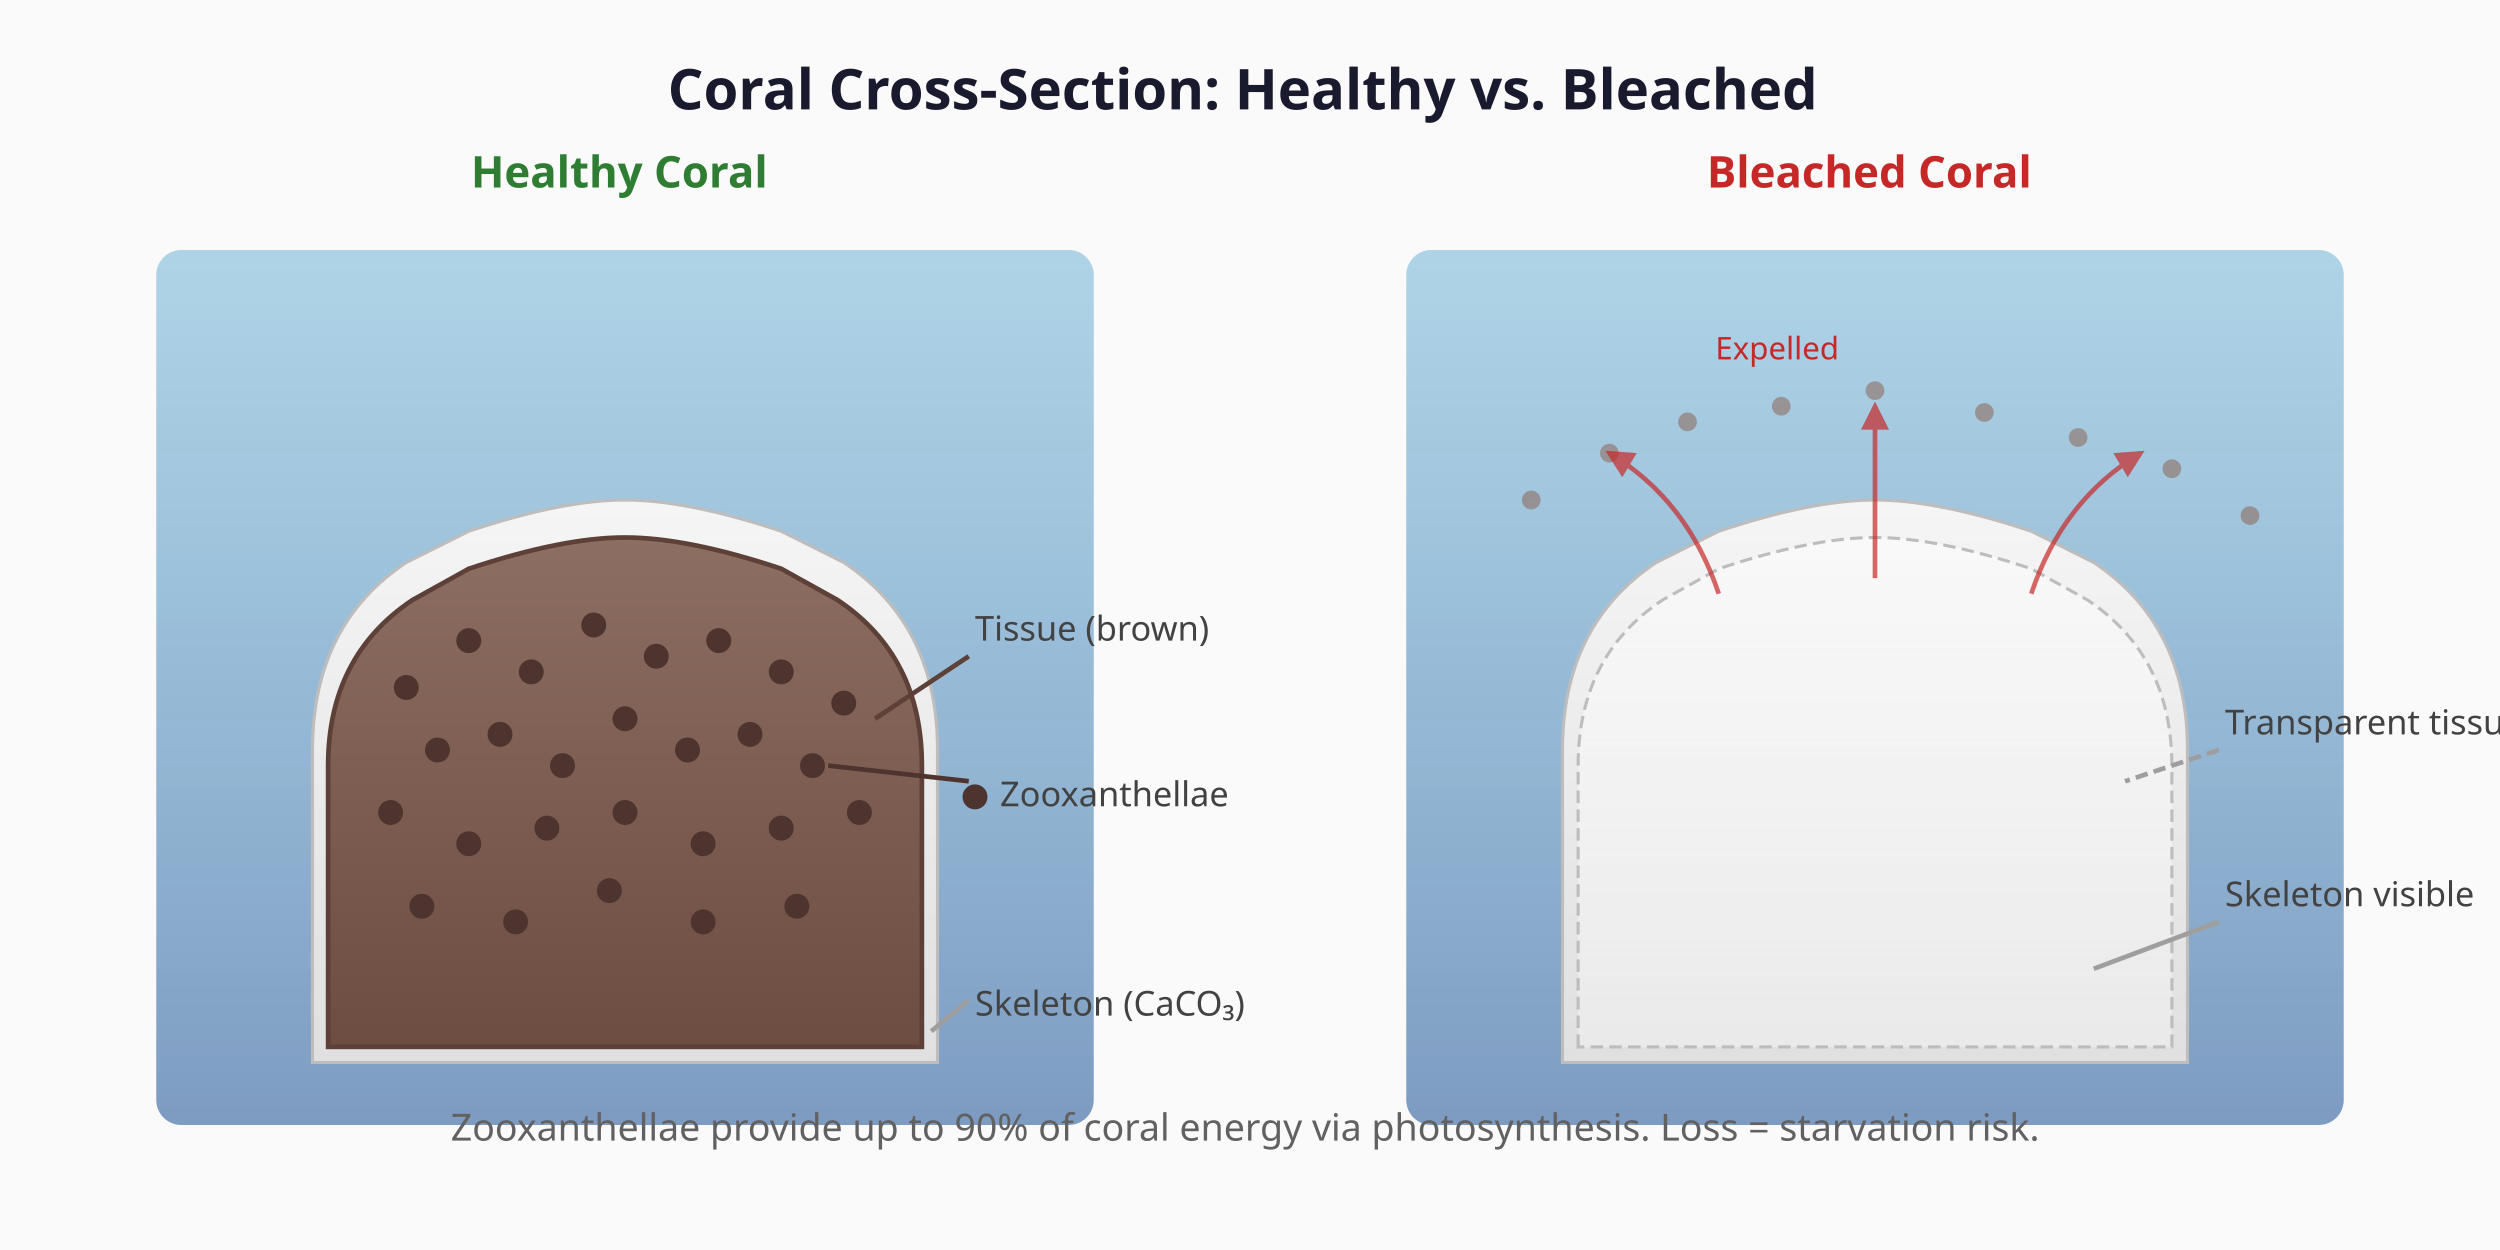
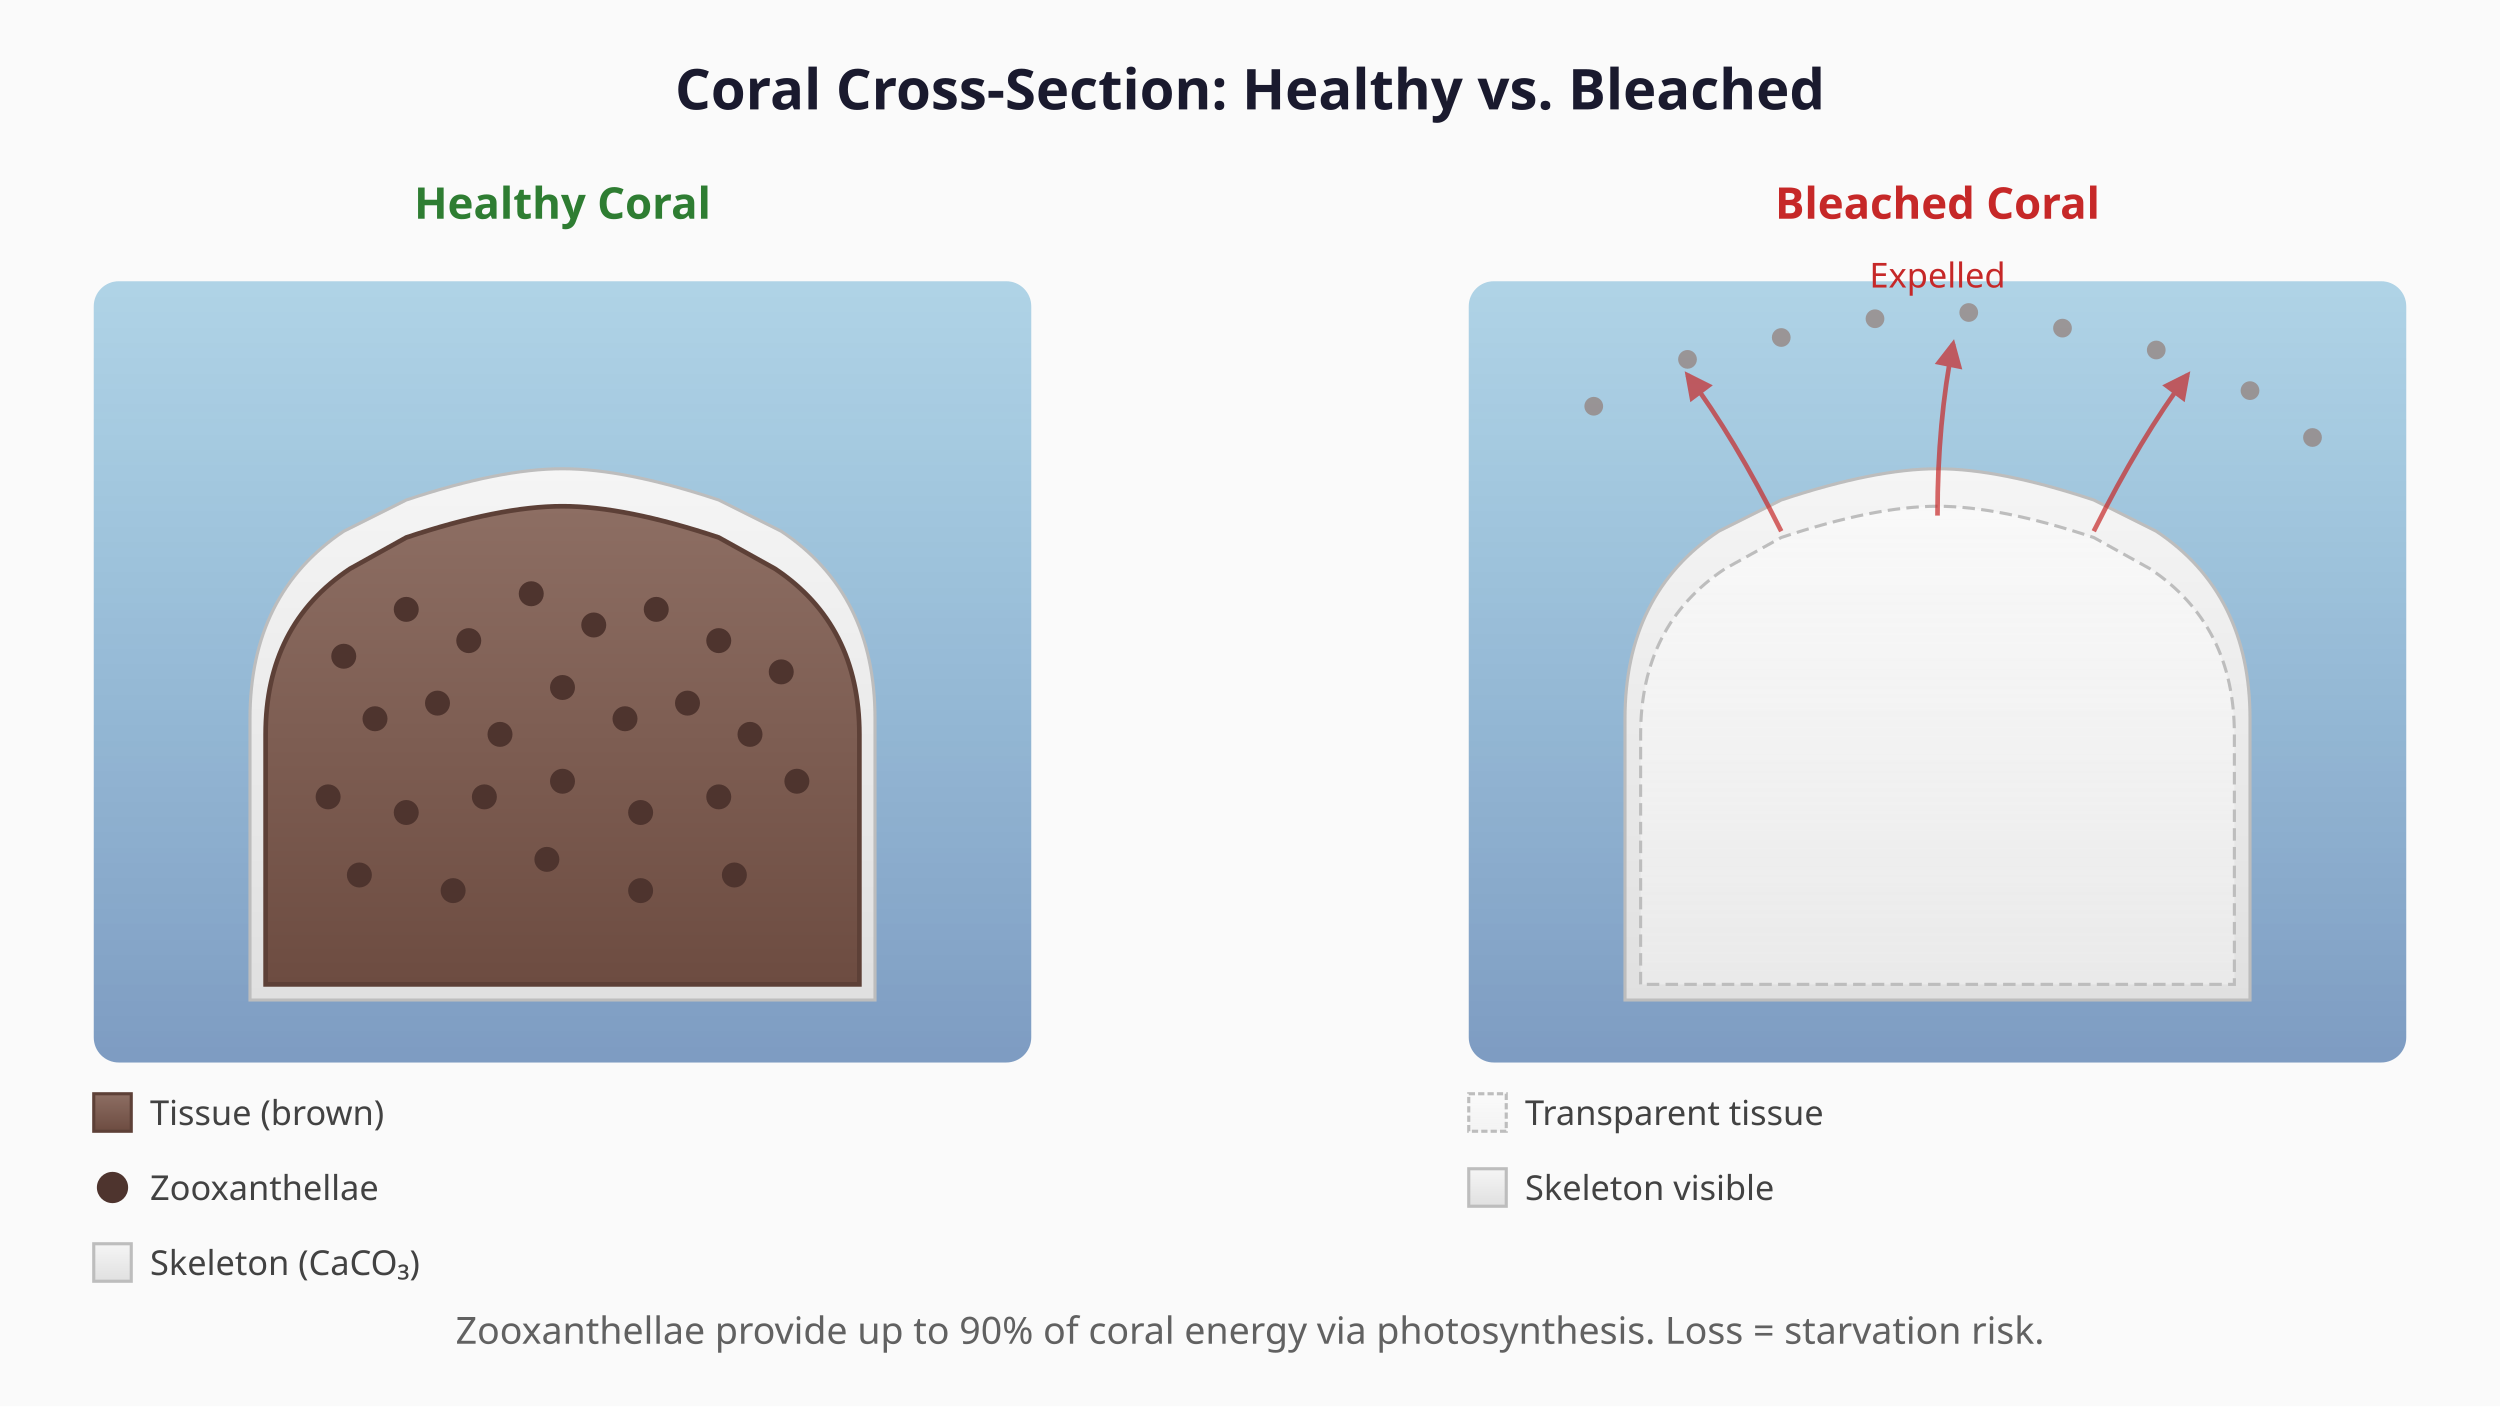
- <svg xmlns="http://www.w3.org/2000/svg" viewBox="0 0 800 400">
+ <svg xmlns="http://www.w3.org/2000/svg" viewBox="0 0 800 450">
  <defs>
    <linearGradient id="waterGrad" x1="0%" y1="0%" x2="0%" y2="100%">
      <stop offset="0%" style="stop-color:#0077b6;stop-opacity:0.3" />
      <stop offset="100%" style="stop-color:#023e8a;stop-opacity:0.5" />
    </linearGradient>
    <linearGradient id="skeletonGrad" x1="0%" y1="0%" x2="0%" y2="100%">
      <stop offset="0%" style="stop-color:#f5f5f5" />
      <stop offset="100%" style="stop-color:#e0e0e0" />
    </linearGradient>
    <linearGradient id="healthyTissueGrad" x1="0%" y1="0%" x2="0%" y2="100%">
      <stop offset="0%" style="stop-color:#8d6e63" />
      <stop offset="100%" style="stop-color:#6d4c41" />
    </linearGradient>
    <linearGradient id="bleachedTissueGrad" x1="0%" y1="0%" x2="0%" y2="100%">
      <stop offset="0%" style="stop-color:#fafafa;stop-opacity:0.8" />
      <stop offset="100%" style="stop-color:#f0f0f0;stop-opacity:0.6" />
    </linearGradient>
+     <marker id="arrowRed" markerWidth="6" markerHeight="6" refX="5" refY="3" orient="auto">
+       <path d="M0,0 L6,3 L0,6 Z" fill="#c62828" />
+     </marker>
  </defs>
-   <rect width="800" height="400" fill="#fafafa" />
-   <text x="400" y="35" text-anchor="middle" font-family="'Noto Sans JP', sans-serif" font-size="18" font-weight="600" fill="#1a1a2e">
-     <tspan class="lang-en">Coral Cross-Section: Healthy vs. Bleached</tspan>
-     <tspan class="lang-ja" style="display:none">サンゴ断面図：健康 vs 白化</tspan>
-   </text>
-   <g transform="translate(50, 60)">
-     <text x="150" y="0" text-anchor="middle" font-family="'Noto Sans JP', sans-serif" font-size="14" font-weight="600" fill="#2e7d32">
-       <tspan class="lang-en">Healthy Coral</tspan>
-       <tspan class="lang-ja" style="display:none">健康なサンゴ</tspan>
-     </text>
-     <rect x="0" y="20" width="300" height="280" rx="8" fill="url(#waterGrad)" />
-     <path d="M50,280 L50,180 Q50,140 80,120 L100,110 Q130,100 150,100 Q170,100 200,110 L220,120 Q250,140 250,180 L250,280 Z" fill="url(#skeletonGrad)" stroke="#bdbdbd" stroke-width="1" />
-     <path d="M55,275 L55,185 Q55,150 82,132 L100,122 Q130,112 150,112 Q170,112 200,122 L218,132 Q245,150 245,185 L245,275 Z" fill="url(#healthyTissueGrad)" stroke="#5d4037" stroke-width="1.5" />
+   <rect width="800" height="450" fill="#fafafa" />
+   <switch>
+     <text x="400" y="35" text-anchor="middle" font-family="'Noto Sans JP', sans-serif" font-size="18" font-weight="600" fill="#1a1a2e" systemLanguage="ja">サンゴ断面図：健康 vs 白化</text>
+     <text x="400" y="35" text-anchor="middle" font-family="'Noto Sans JP', sans-serif" font-size="18" font-weight="600" fill="#1a1a2e">Coral Cross-Section: Healthy vs. Bleached</text>
+   </switch>
+   <g transform="translate(30, 70)">
+     <switch>
+       <text x="150" y="0" text-anchor="middle" font-family="'Noto Sans JP', sans-serif" font-size="14" font-weight="600" fill="#2e7d32" systemLanguage="ja">健康なサンゴ</text>
+       <text x="150" y="0" text-anchor="middle" font-family="'Noto Sans JP', sans-serif" font-size="14" font-weight="600" fill="#2e7d32">Healthy Coral</text>
+     </switch>
+     <rect x="0" y="20" width="300" height="250" rx="8" fill="url(#waterGrad)" />
+     <path d="M50,250 L50,160 Q50,120 80,100 L100,90 Q130,80 150,80 Q170,80 200,90 L220,100 Q250,120 250,160 L250,250 Z" fill="url(#skeletonGrad)" stroke="#bdbdbd" stroke-width="1" />
+     <path d="M55,245 L55,165 Q55,130 82,112 L100,102 Q130,92 150,92 Q170,92 200,102 L218,112 Q245,130 245,165 L245,245 Z" fill="url(#healthyTissueGrad)" stroke="#5d4037" stroke-width="1.5" />
    <g fill="#4e342e">
-       <circle cx="80" cy="160" r="4" />
-       <circle cx="100" cy="145" r="4" />
-       <circle cx="120" cy="155" r="4" />
-       <circle cx="140" cy="140" r="4" />
-       <circle cx="160" cy="150" r="4" />
-       <circle cx="180" cy="145" r="4" />
-       <circle cx="200" cy="155" r="4" />
-       <circle cx="220" cy="165" r="4" />
-       <circle cx="90" cy="180" r="4" />
-       <circle cx="110" cy="175" r="4" />
-       <circle cx="130" cy="185" r="4" />
-       <circle cx="150" cy="170" r="4" />
-       <circle cx="170" cy="180" r="4" />
-       <circle cx="190" cy="175" r="4" />
-       <circle cx="210" cy="185" r="4" />
-       <circle cx="75" cy="200" r="4" />
-       <circle cx="100" cy="210" r="4" />
-       <circle cx="125" cy="205" r="4" />
-       <circle cx="150" cy="200" r="4" />
-       <circle cx="175" cy="210" r="4" />
-       <circle cx="200" cy="205" r="4" />
-       <circle cx="225" cy="200" r="4" />
-       <circle cx="85" cy="230" r="4" />
-       <circle cx="115" cy="235" r="4" />
-       <circle cx="145" cy="225" r="4" />
-       <circle cx="175" cy="235" r="4" />
-       <circle cx="205" cy="230" r="4" />
-     </g>
-     <g font-family="'Noto Sans JP', sans-serif" font-size="11" fill="#424242">
-       <line x1="260" y1="150" x2="230" y2="170" stroke="#5d4037" stroke-width="1.5" />
-       <text x="262" y="145">
-         <tspan class="lang-en">Tissue (brown)</tspan>
-         <tspan class="lang-ja" style="display:none">組織（茶色）</tspan>
-       </text>
-       <line x1="260" y1="190" x2="215" y2="185" stroke="#4e342e" stroke-width="1.5" />
-       <circle cx="262" cy="195" r="4" fill="#4e342e" />
-       <text x="270" y="198">
-         <tspan class="lang-en">Zooxanthellae</tspan>
-         <tspan class="lang-ja" style="display:none">褐虫藻</tspan>
-       </text>
-       <line x1="260" y1="260" x2="248" y2="270" stroke="#9e9e9e" stroke-width="1.5" />
-       <text x="262" y="265">
-         <tspan class="lang-en">Skeleton (CaCO₃)</tspan>
-         <tspan class="lang-ja" style="display:none">骨格（CaCO₃）</tspan>
-       </text>
+       <circle cx="80" cy="140" r="4" />
+       <circle cx="100" cy="125" r="4" />
+       <circle cx="120" cy="135" r="4" />
+       <circle cx="140" cy="120" r="4" />
+       <circle cx="160" cy="130" r="4" />
+       <circle cx="180" cy="125" r="4" />
+       <circle cx="200" cy="135" r="4" />
+       <circle cx="220" cy="145" r="4" />
+       <circle cx="90" cy="160" r="4" />
+       <circle cx="110" cy="155" r="4" />
+       <circle cx="130" cy="165" r="4" />
+       <circle cx="150" cy="150" r="4" />
+       <circle cx="170" cy="160" r="4" />
+       <circle cx="190" cy="155" r="4" />
+       <circle cx="210" cy="165" r="4" />
+       <circle cx="75" cy="185" r="4" />
+       <circle cx="100" cy="190" r="4" />
+       <circle cx="125" cy="185" r="4" />
+       <circle cx="150" cy="180" r="4" />
+       <circle cx="175" cy="190" r="4" />
+       <circle cx="200" cy="185" r="4" />
+       <circle cx="225" cy="180" r="4" />
+       <circle cx="85" cy="210" r="4" />
+       <circle cx="115" cy="215" r="4" />
+       <circle cx="145" cy="205" r="4" />
+       <circle cx="175" cy="215" r="4" />
+       <circle cx="205" cy="210" r="4" />
    </g>
  </g>
-   <g transform="translate(450, 60)">
-     <text x="150" y="0" text-anchor="middle" font-family="'Noto Sans JP', sans-serif" font-size="14" font-weight="600" fill="#c62828">
-       <tspan class="lang-en">Bleached Coral</tspan>
-       <tspan class="lang-ja" style="display:none">白化したサンゴ</tspan>
-     </text>
-     <rect x="0" y="20" width="300" height="280" rx="8" fill="url(#waterGrad)" />
-     <path d="M50,280 L50,180 Q50,140 80,120 L100,110 Q130,100 150,100 Q170,100 200,110 L220,120 Q250,140 250,180 L250,280 Z" fill="url(#skeletonGrad)" stroke="#bdbdbd" stroke-width="1" />
-     <path d="M55,275 L55,185 Q55,150 82,132 L100,122 Q130,112 150,112 Q170,112 200,122 L218,132 Q245,150 245,185 L245,275 Z" fill="url(#bleachedTissueGrad)" stroke="#bdbdbd" stroke-width="1" stroke-dasharray="4,2" />
+   <g transform="translate(30, 355)" font-family="'Noto Sans JP', sans-serif" font-size="11" fill="#424242">
+     <rect x="0" y="-5" width="12" height="12" fill="url(#healthyTissueGrad)" stroke="#5d4037" stroke-width="1" />
+     <switch>
+       <text x="18" y="5" systemLanguage="ja">組織（茶色）</text>
+       <text x="18" y="5">Tissue (brown)</text>
+     </switch>
+     <circle cx="6" cy="25" r="5" fill="#4e342e" />
+     <switch>
+       <text x="18" y="29" systemLanguage="ja">褐虫藻</text>
+       <text x="18" y="29">Zooxanthellae</text>
+     </switch>
+     <rect x="0" y="43" width="12" height="12" fill="url(#skeletonGrad)" stroke="#bdbdbd" stroke-width="1" />
+     <switch>
+       <text x="18" y="53" systemLanguage="ja">骨格（CaCO₃）</text>
+       <text x="18" y="53">Skeleton (CaCO₃)</text>
+     </switch>
+   </g>
+   <g transform="translate(470, 70)">
+     <switch>
+       <text x="150" y="0" text-anchor="middle" font-family="'Noto Sans JP', sans-serif" font-size="14" font-weight="600" fill="#c62828" systemLanguage="ja">白化したサンゴ</text>
+       <text x="150" y="0" text-anchor="middle" font-family="'Noto Sans JP', sans-serif" font-size="14" font-weight="600" fill="#c62828">Bleached Coral</text>
+     </switch>
+     <rect x="0" y="20" width="300" height="250" rx="8" fill="url(#waterGrad)" />
+     <path d="M50,250 L50,160 Q50,120 80,100 L100,90 Q130,80 150,80 Q170,80 200,90 L220,100 Q250,120 250,160 L250,250 Z" fill="url(#skeletonGrad)" stroke="#bdbdbd" stroke-width="1" />
+     <path d="M55,245 L55,165 Q55,130 82,112 L100,102 Q130,92 150,92 Q170,92 200,102 L218,112 Q245,130 245,165 L245,245 Z" fill="url(#bleachedTissueGrad)" stroke="#bdbdbd" stroke-width="1" stroke-dasharray="4,2" />
    <g fill="#8d6e63" opacity="0.6">
-       <circle cx="40" cy="100" r="3" />
-       <circle cx="65" cy="85" r="3" />
-       <circle cx="90" cy="75" r="3" />
-       <circle cx="120" cy="70" r="3" />
-       <circle cx="150" cy="65" r="3" />
-       <circle cx="185" cy="72" r="3" />
-       <circle cx="215" cy="80" r="3" />
-       <circle cx="245" cy="90" r="3" />
-       <circle cx="270" cy="105" r="3" />
+       <circle cx="40" cy="60" r="3" />
+       <circle cx="70" cy="45" r="3" />
+       <circle cx="100" cy="38" r="3" />
+       <circle cx="130" cy="32" r="3" />
+       <circle cx="160" cy="30" r="3" />
+       <circle cx="190" cy="35" r="3" />
+       <circle cx="220" cy="42" r="3" />
+       <circle cx="250" cy="55" r="3" />
+       <circle cx="270" cy="70" r="3" />
    </g>
    <g stroke="#c62828" stroke-width="1.5" fill="none" opacity="0.7">
-       <path d="M100,130 Q90,100 65,85" marker-end="url(#arrowRed)" />
-       <path d="M150,125 Q150,95 150,70" marker-end="url(#arrowRed)" />
-       <path d="M200,130 Q210,100 235,85" marker-end="url(#arrowRed)" />
+       <path d="M100,100 Q85,70 70,50" marker-end="url(#arrowRed)" />
+       <path d="M150,95 Q150,65 155,40" marker-end="url(#arrowRed)" />
+       <path d="M200,100 Q215,70 230,50" marker-end="url(#arrowRed)" />
    </g>
-     <defs>
-       <marker id="arrowRed" markerWidth="6" markerHeight="6" refX="5" refY="3" orient="auto">
-         <path d="M0,0 L6,3 L0,6 Z" fill="#c62828" />
-       </marker>
-     </defs>
-     <g font-family="'Noto Sans JP', sans-serif" font-size="11" fill="#424242">
-       <line x1="260" y1="180" x2="230" y2="190" stroke="#9e9e9e" stroke-width="1.5" stroke-dasharray="4,2" />
-       <text x="262" y="175">
-         <tspan class="lang-en">Transparent tissue</tspan>
-         <tspan class="lang-ja" style="display:none">透明な組織</tspan>
-       </text>
-       <text x="262" y="230">
-         <tspan class="lang-en">Skeleton visible</tspan>
-         <tspan class="lang-ja" style="display:none">骨格が透ける</tspan>
-       </text>
-       <line x1="260" y1="235" x2="220" y2="250" stroke="#9e9e9e" stroke-width="1.5" />
-       <text x="120" y="55" text-anchor="middle" fill="#c62828" font-size="10">
-         <tspan class="lang-en">Expelled</tspan>
-         <tspan class="lang-ja" style="display:none">放出</tspan>
-       </text>
-     </g>
+     <switch>
+       <text x="150" y="22" text-anchor="middle" fill="#c62828" font-family="'Noto Sans JP', sans-serif" font-size="11" systemLanguage="ja">放出</text>
+       <text x="150" y="22" text-anchor="middle" fill="#c62828" font-family="'Noto Sans JP', sans-serif" font-size="11">Expelled</text>
+     </switch>
  </g>
-   <g transform="translate(0, 365)">
-     <text x="400" y="0" text-anchor="middle" font-family="'Noto Sans JP', sans-serif" font-size="12" fill="#616161">
-       <tspan class="lang-en">Zooxanthellae provide up to 90% of coral energy via photosynthesis. Loss = starvation risk.</tspan>
-       <tspan class="lang-ja" style="display:none">褐虫藻は光合成でサンゴのエネルギーの最大90%を供給。喪失＝餓死リスク。</tspan>
-     </text>
+   <g transform="translate(470, 355)" font-family="'Noto Sans JP', sans-serif" font-size="11" fill="#424242">
+     <rect x="0" y="-5" width="12" height="12" fill="url(#bleachedTissueGrad)" stroke="#bdbdbd" stroke-width="1" stroke-dasharray="2,1" />
+     <switch>
+       <text x="18" y="5" systemLanguage="ja">透明な組織</text>
+       <text x="18" y="5">Transparent tissue</text>
+     </switch>
+     <rect x="0" y="19" width="12" height="12" fill="url(#skeletonGrad)" stroke="#bdbdbd" stroke-width="1" />
+     <switch>
+       <text x="18" y="29" systemLanguage="ja">骨格が透ける</text>
+       <text x="18" y="29">Skeleton visible</text>
+     </switch>
  </g>
+   <switch>
+     <text x="400" y="430" text-anchor="middle" font-family="'Noto Sans JP', sans-serif" font-size="12" fill="#616161" systemLanguage="ja">褐虫藻は光合成でサンゴのエネルギーの最大90%を供給。喪失＝餓死リスク。</text>
+     <text x="400" y="430" text-anchor="middle" font-family="'Noto Sans JP', sans-serif" font-size="12" fill="#616161">Zooxanthellae provide up to 90% of coral energy via photosynthesis. Loss = starvation risk.</text>
+   </switch>
</svg>
